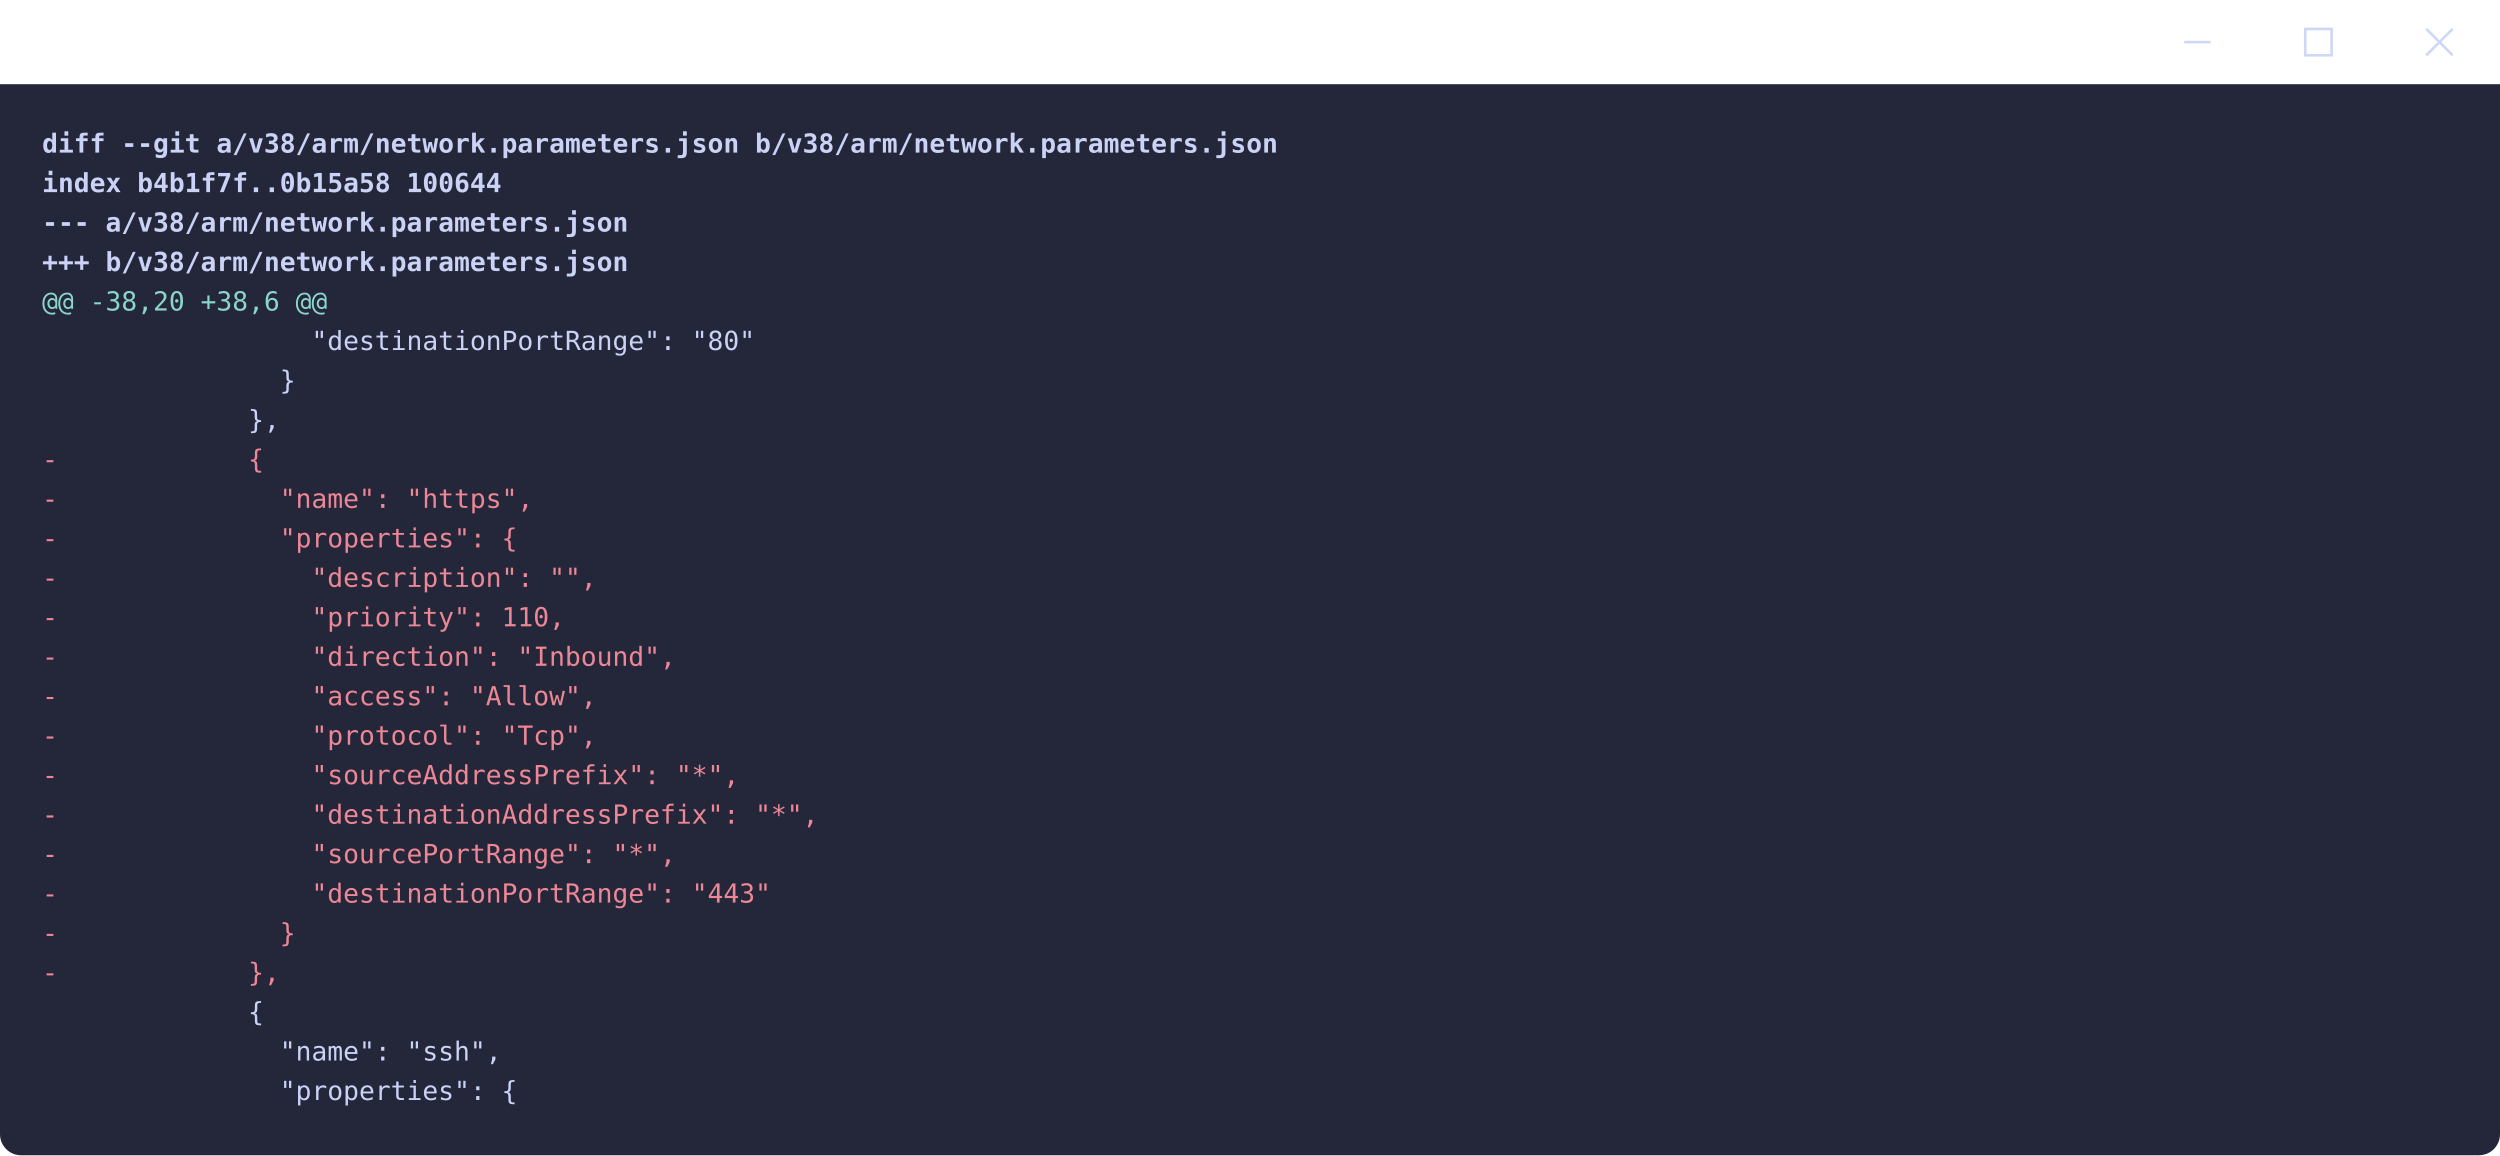
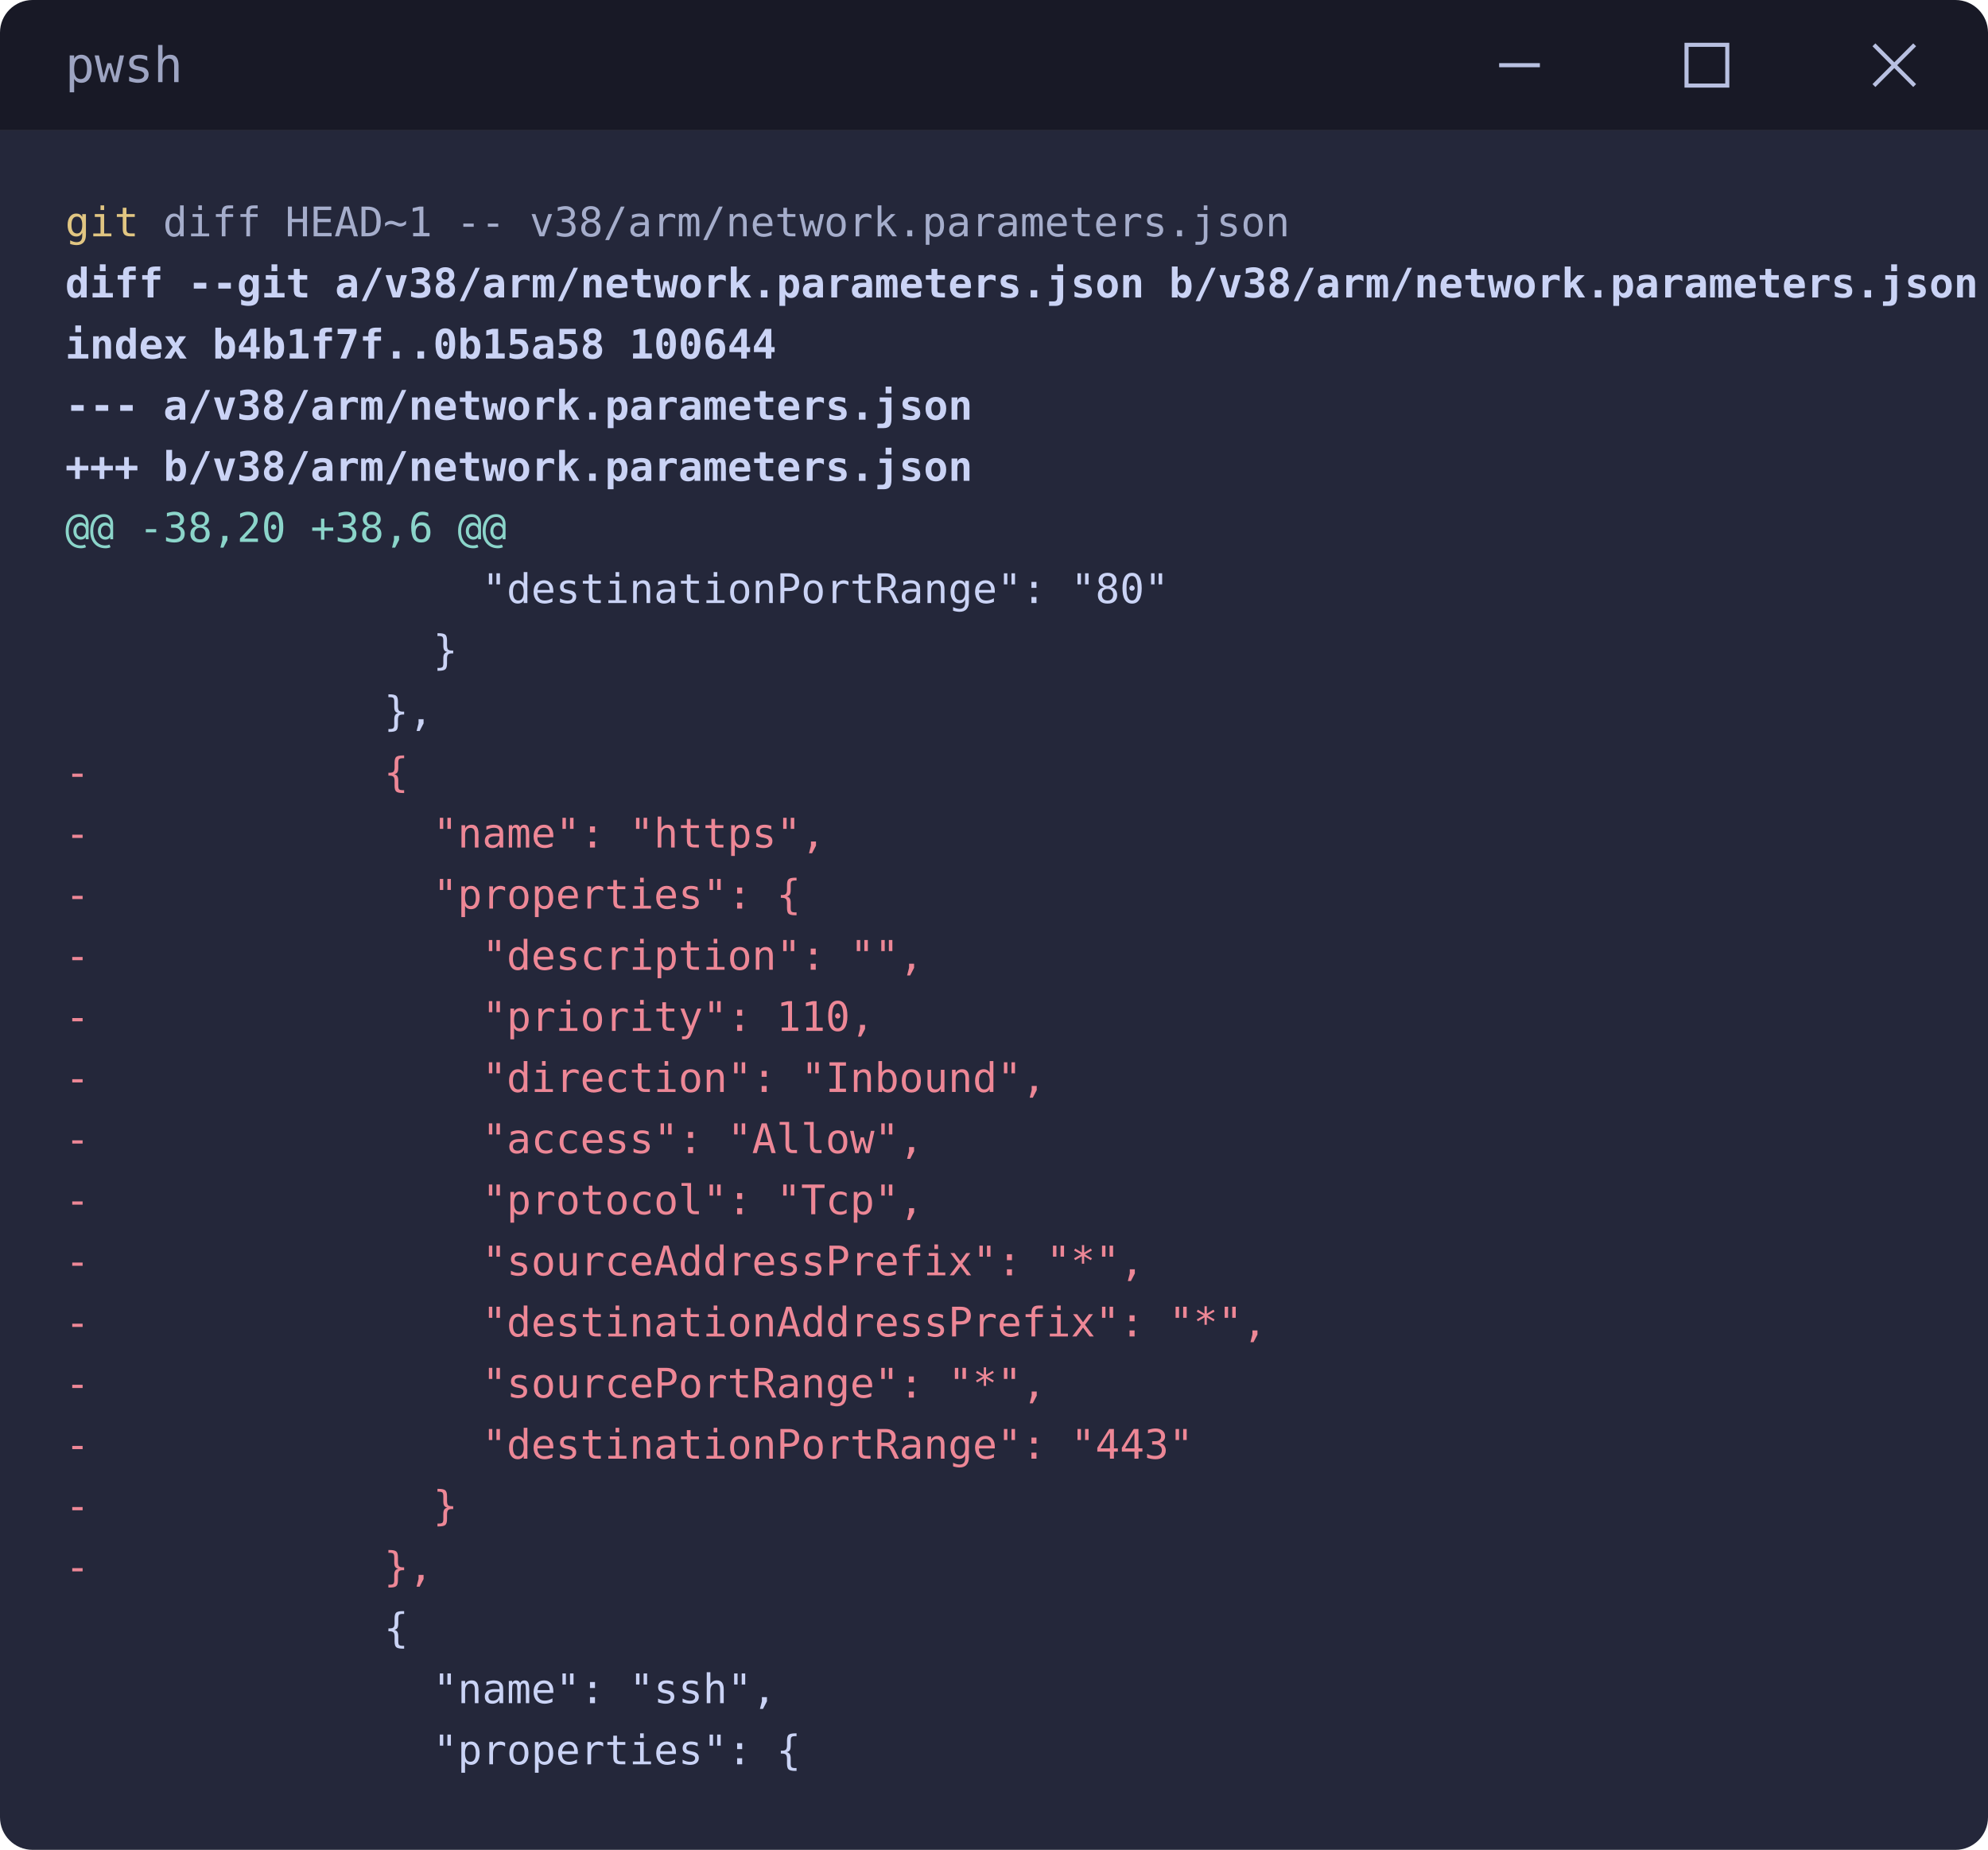
- <svg xmlns="http://www.w3.org/2000/svg" width="950" height="439" viewBox="0 0 950 439" font-family="MesloLGS NF, monospace, 'Cascadia Mono', Consolas, 'JetBrains Mono', 'SF Mono', Menlo, monospace" font-size="10" fill="#cad3f5">
+ <svg xmlns="http://www.w3.org/2000/svg" width="488" height="454" viewBox="0 0 488 454" font-family="MesloLGS NF, monospace, 'Cascadia Mono', Consolas, 'JetBrains Mono', 'SF Mono', Menlo, monospace" font-size="10" fill="#cad3f5">
  <defs>
    <clipPath id="win">
-       <rect width="950" height="439" rx="8" ry="8" />
+       <rect width="488" height="454" rx="8" ry="8" />
    </clipPath>
  </defs>
  <g clip-path="url(#win)">
-     <rect y="32" width="950" height="407" fill="#24273a" />
+     <rect y="32" width="488" height="422" fill="#24273a" />
    <text y="58" xml:space="preserve">
+       <tspan x="16" textLength="18" lengthAdjust="spacing" fill="#e1c682">git</tspan>
+       <tspan x="34" textLength="6" lengthAdjust="spacing"> </tspan>
+       <tspan x="40" textLength="24" lengthAdjust="spacing" fill="#a5adcb">diff</tspan>
+       <tspan x="64" textLength="6" lengthAdjust="spacing"> </tspan>
+       <tspan x="70" textLength="36" lengthAdjust="spacing" fill="#a5adcb">HEAD~1</tspan>
+       <tspan x="106" textLength="6" lengthAdjust="spacing"> </tspan>
+       <tspan x="112" textLength="12" lengthAdjust="spacing" fill="#a5adcb">--</tspan>
+       <tspan x="124" textLength="6" lengthAdjust="spacing"> </tspan>
+       <tspan x="130" textLength="186" lengthAdjust="spacing" fill="#a5adcb">v38/arm/network.parameters.json</tspan>
+     </text>
+     <text y="73" xml:space="preserve">
      <tspan x="16" textLength="468" lengthAdjust="spacing" font-weight="bold">diff --git a/v38/arm/network.parameters.json b/v38/arm/network.parameters.json</tspan>
    </text>
-     <text y="73" xml:space="preserve">
+     <text y="88" xml:space="preserve">
      <tspan x="16" textLength="174" lengthAdjust="spacing" font-weight="bold">index b4b1f7f..0b15a58 100644</tspan>
    </text>
-     <text y="88" xml:space="preserve">
+     <text y="103" xml:space="preserve">
      <tspan x="16" textLength="222" lengthAdjust="spacing" font-weight="bold">--- a/v38/arm/network.parameters.json</tspan>
    </text>
-     <text y="103" xml:space="preserve">
+     <text y="118" xml:space="preserve">
      <tspan x="16" textLength="222" lengthAdjust="spacing" font-weight="bold">+++ b/v38/arm/network.parameters.json</tspan>
    </text>
-     <text y="118" xml:space="preserve">
+     <text y="133" xml:space="preserve">
      <tspan x="16" textLength="108" lengthAdjust="spacing" fill="#8bd5ca">@@ -38,20 +38,6 @@</tspan>
    </text>
-     <text y="133" xml:space="preserve">
+     <text y="148" xml:space="preserve">
      <tspan x="16" textLength="270" lengthAdjust="spacing">                 "destinationPortRange": "80"</tspan>
    </text>
-     <text y="148" xml:space="preserve">
+     <text y="163" xml:space="preserve">
      <tspan x="16" textLength="96" lengthAdjust="spacing">               }</tspan>
    </text>
-     <text y="163" xml:space="preserve">
+     <text y="178" xml:space="preserve">
      <tspan x="16" textLength="90" lengthAdjust="spacing">             },</tspan>
    </text>
-     <text y="178" xml:space="preserve">
+     <text y="193" xml:space="preserve">
      <tspan x="16" textLength="84" lengthAdjust="spacing" fill="#ed8796">-            {</tspan>
    </text>
-     <text y="193" xml:space="preserve">
+     <text y="208" xml:space="preserve">
      <tspan x="16" textLength="186" lengthAdjust="spacing" fill="#ed8796">-              "name": "https",</tspan>
    </text>
-     <text y="208" xml:space="preserve">
+     <text y="223" xml:space="preserve">
      <tspan x="16" textLength="180" lengthAdjust="spacing" fill="#ed8796">-              "properties": {</tspan>
    </text>
-     <text y="223" xml:space="preserve">
+     <text y="238" xml:space="preserve">
      <tspan x="16" textLength="210" lengthAdjust="spacing" fill="#ed8796">-                "description": "",</tspan>
    </text>
-     <text y="238" xml:space="preserve">
+     <text y="253" xml:space="preserve">
      <tspan x="16" textLength="198" lengthAdjust="spacing" fill="#ed8796">-                "priority": 110,</tspan>
    </text>
-     <text y="253" xml:space="preserve">
+     <text y="268" xml:space="preserve">
      <tspan x="16" textLength="240" lengthAdjust="spacing" fill="#ed8796">-                "direction": "Inbound",</tspan>
    </text>
-     <text y="268" xml:space="preserve">
+     <text y="283" xml:space="preserve">
      <tspan x="16" textLength="210" lengthAdjust="spacing" fill="#ed8796">-                "access": "Allow",</tspan>
    </text>
-     <text y="283" xml:space="preserve">
+     <text y="298" xml:space="preserve">
      <tspan x="16" textLength="210" lengthAdjust="spacing" fill="#ed8796">-                "protocol": "Tcp",</tspan>
    </text>
-     <text y="298" xml:space="preserve">
+     <text y="313" xml:space="preserve">
      <tspan x="16" textLength="264" lengthAdjust="spacing" fill="#ed8796">-                "sourceAddressPrefix": "*",</tspan>
    </text>
-     <text y="313" xml:space="preserve">
+     <text y="328" xml:space="preserve">
      <tspan x="16" textLength="294" lengthAdjust="spacing" fill="#ed8796">-                "destinationAddressPrefix": "*",</tspan>
    </text>
-     <text y="328" xml:space="preserve">
+     <text y="343" xml:space="preserve">
      <tspan x="16" textLength="240" lengthAdjust="spacing" fill="#ed8796">-                "sourcePortRange": "*",</tspan>
    </text>
-     <text y="343" xml:space="preserve">
+     <text y="358" xml:space="preserve">
      <tspan x="16" textLength="276" lengthAdjust="spacing" fill="#ed8796">-                "destinationPortRange": "443"</tspan>
    </text>
-     <text y="358" xml:space="preserve">
+     <text y="373" xml:space="preserve">
      <tspan x="16" textLength="96" lengthAdjust="spacing" fill="#ed8796">-              }</tspan>
    </text>
-     <text y="373" xml:space="preserve">
+     <text y="388" xml:space="preserve">
      <tspan x="16" textLength="90" lengthAdjust="spacing" fill="#ed8796">-            },</tspan>
    </text>
-     <text y="388" xml:space="preserve">
+     <text y="403" xml:space="preserve">
      <tspan x="16" textLength="84" lengthAdjust="spacing">             {</tspan>
    </text>
-     <text y="403" xml:space="preserve">
+     <text y="418" xml:space="preserve">
      <tspan x="16" textLength="174" lengthAdjust="spacing">               "name": "ssh",</tspan>
    </text>
-     <text y="418" xml:space="preserve">
+     <text y="433" xml:space="preserve">
      <tspan x="16" textLength="180" lengthAdjust="spacing">               "properties": {</tspan>
    </text>
-     <line x1="830" y1="16" x2="840" y2="16" stroke="#cad3f5" stroke-width="1" fill="none" opacity="0.9" />
-     <rect x="876" y="11" width="10" height="10" stroke="#cad3f5" stroke-width="1" fill="none" opacity="0.9" />
-     <path d="M922 11 L932 21 M932 11 L922 21" stroke="#cad3f5" stroke-width="1" fill="none" opacity="0.9" />
+     <path d="M0 8 A 8 8 0 0 1 8 0 L 942 0 A 8 8 0 0 1 950 8 L 950 32 L 0 32 Z" fill="#181926" />
+     <text x="16" y="16" fill="#cad3f5" font-size="12" opacity="0.75" text-anchor="start" dominant-baseline="central">pwsh</text>
+     <line x1="368" y1="16" x2="378" y2="16" stroke="#cad3f5" stroke-width="1" fill="none" opacity="0.9" />
+     <rect x="414" y="11" width="10" height="10" stroke="#cad3f5" stroke-width="1" fill="none" opacity="0.9" />
+     <path d="M460 11 L470 21 M470 11 L460 21" stroke="#cad3f5" stroke-width="1" fill="none" opacity="0.9" />
  </g>
</svg>
